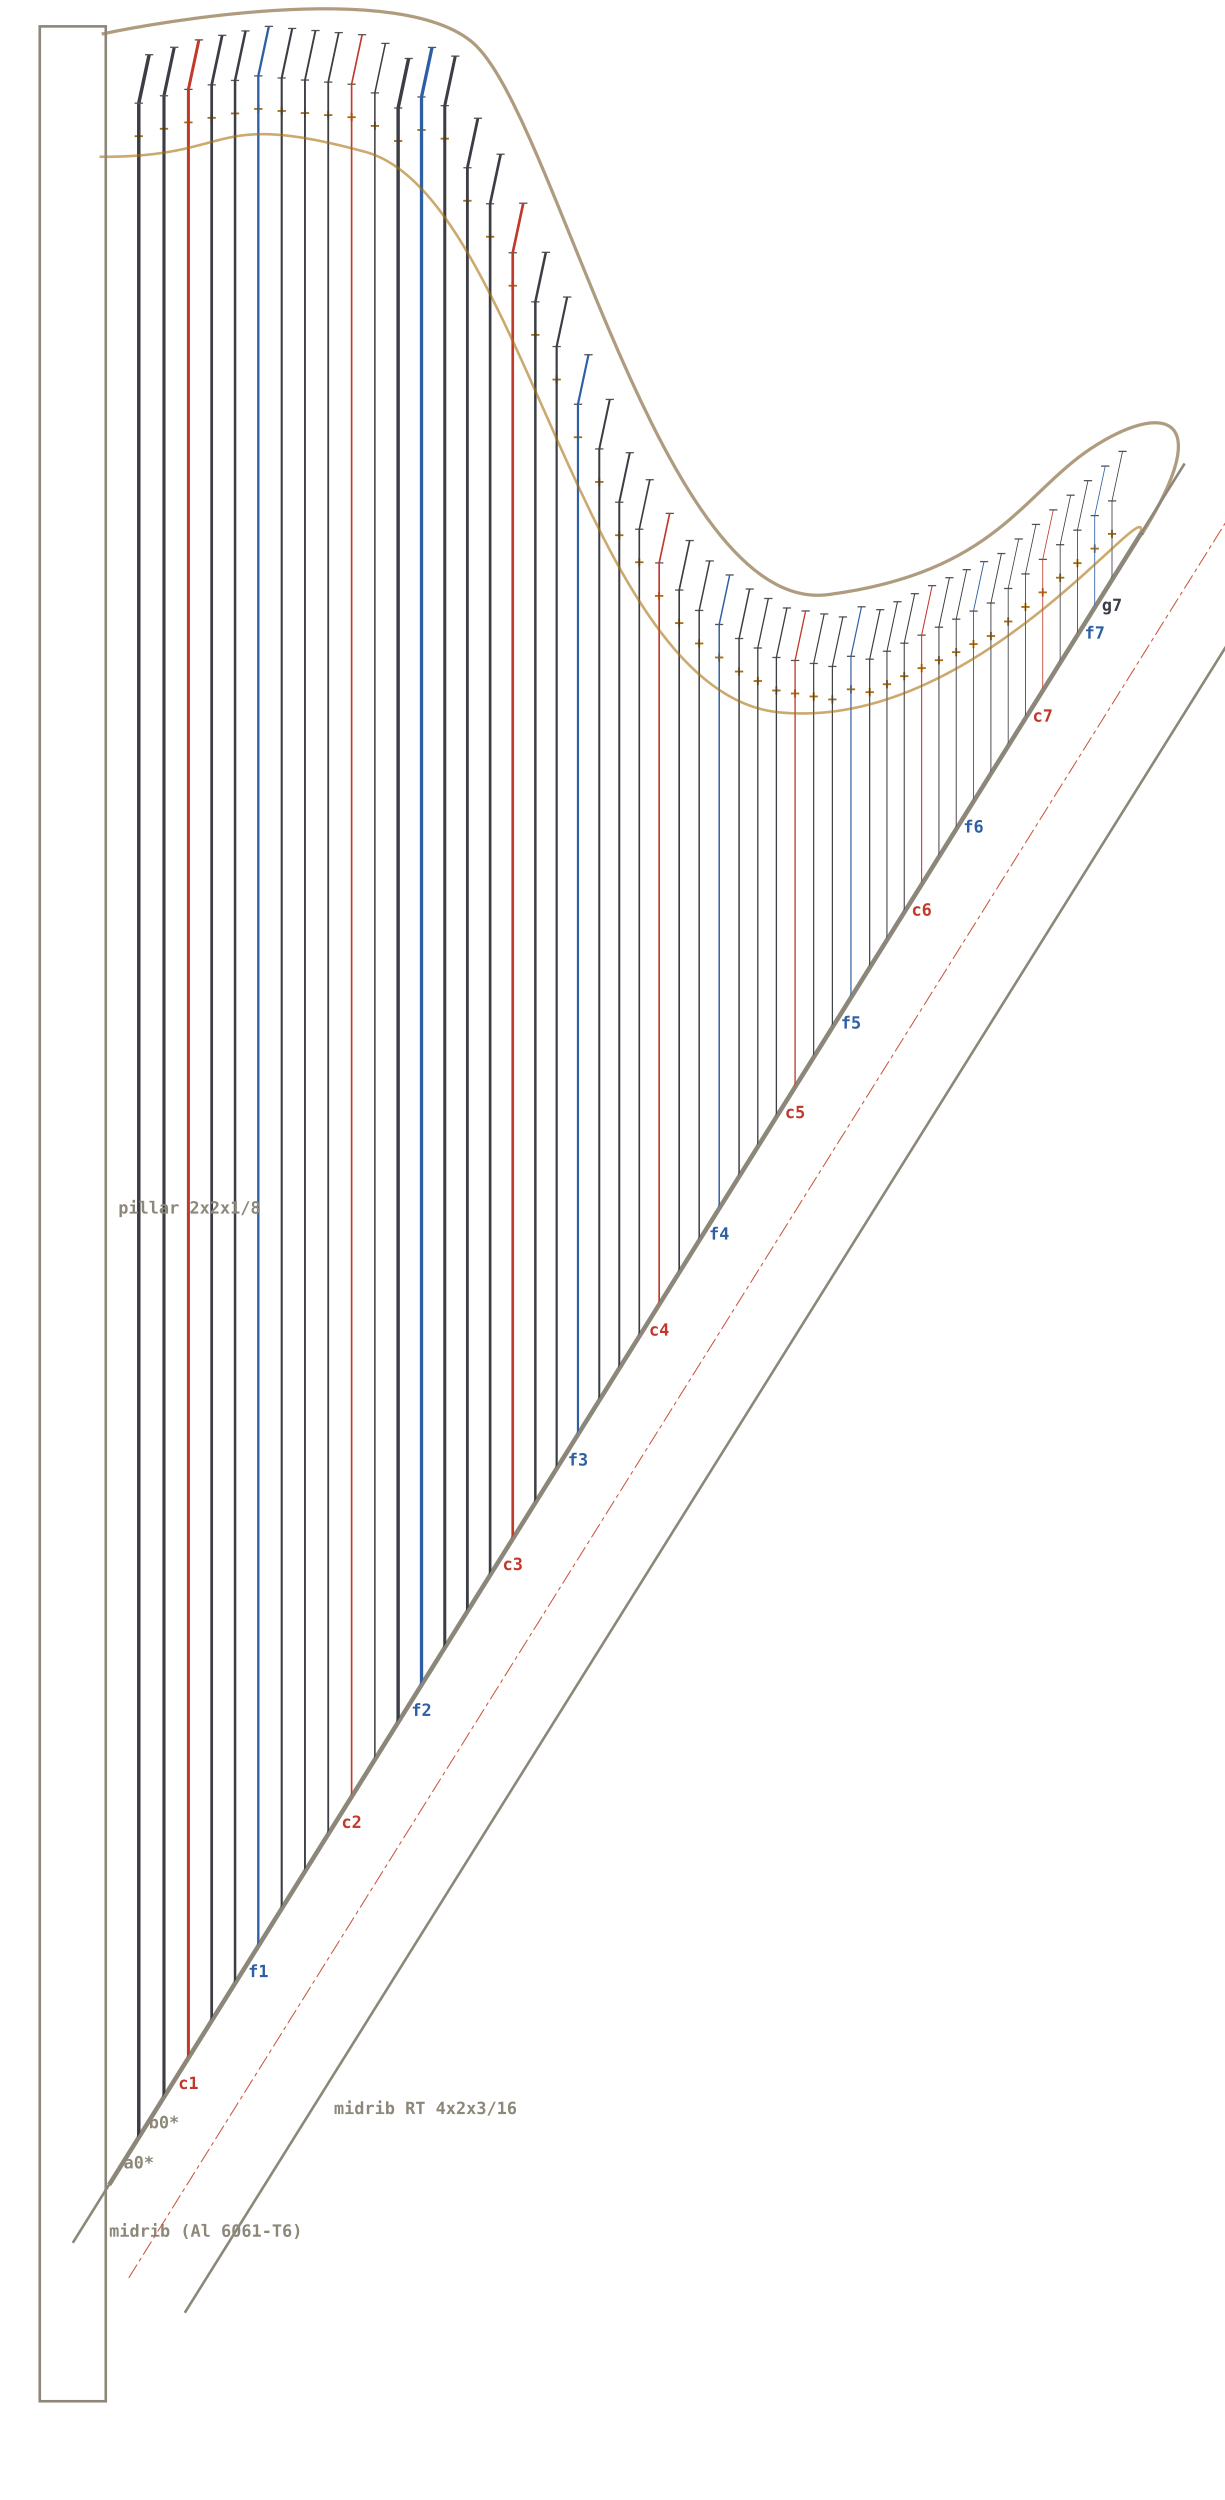
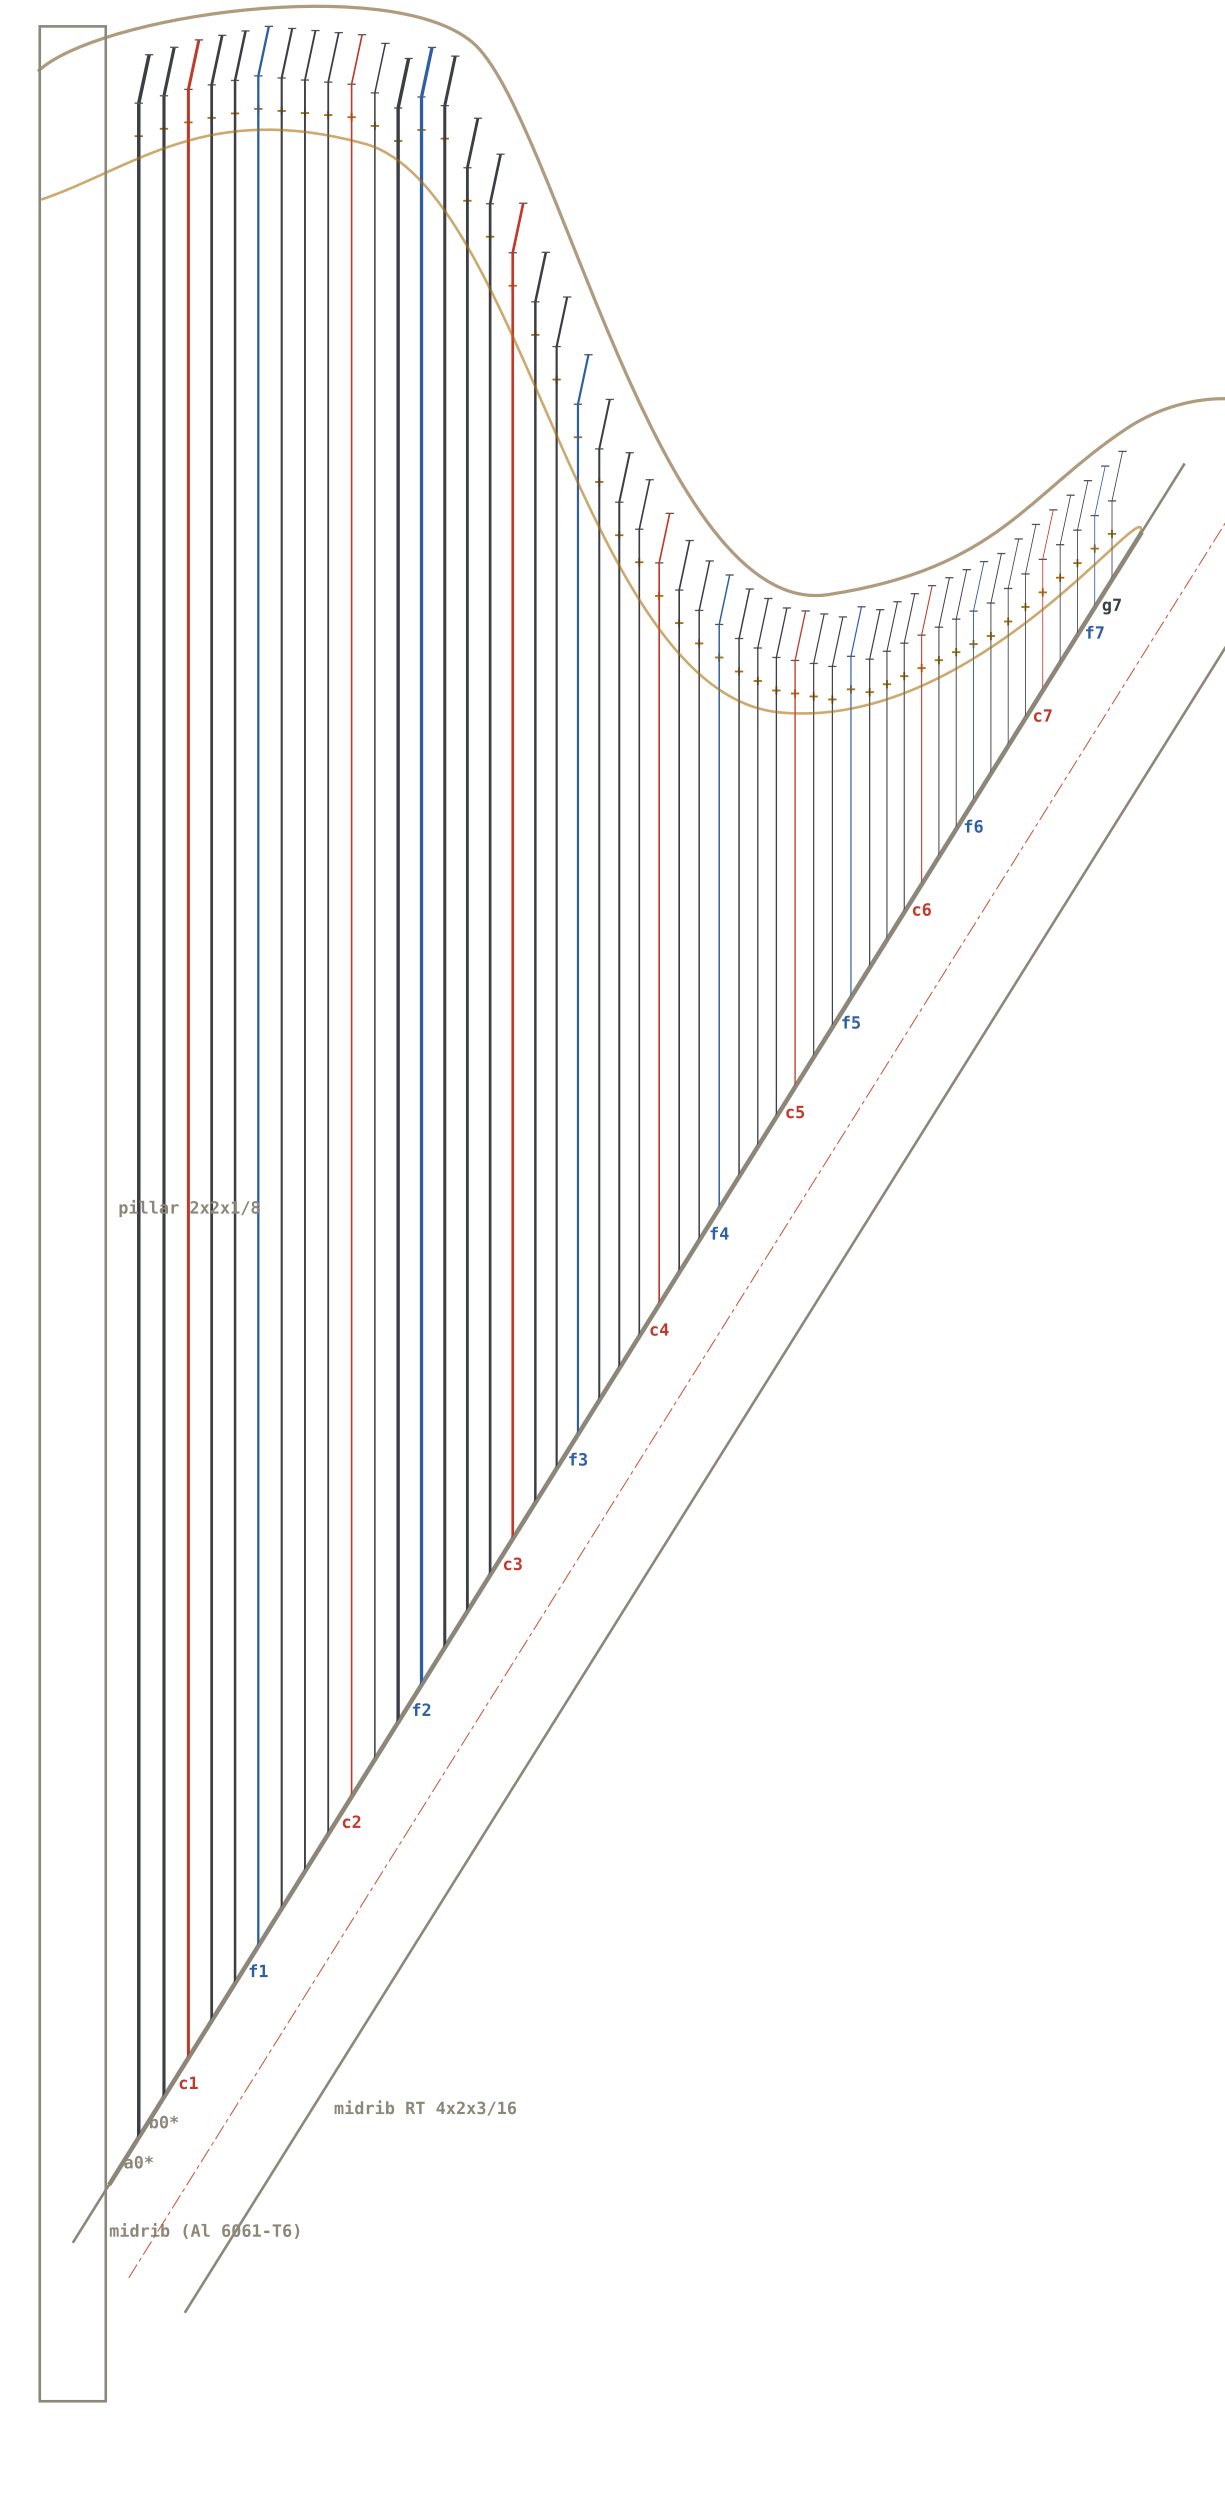
<svg xmlns="http://www.w3.org/2000/svg" width="942mm" height="1924mm" viewBox="109 0 942 1924" version="1.1" id="svg296">
  <defs id="defs296" />
  <style id="style1">.nl{font-size:13px;font-weight:700;font-family:ui-monospace,Menlo,Consolas,monospace}</style>
  <line x1="193.0" y1="1681.4" x2="987.7" y2="409.6" stroke="#8d877a" stroke-width="3.5" id="line1">
    </line>
  <text x="193.0" y="1721.4" class="nl" fill="#8d877a" id="text1">midrib (Al 6061-T6)</text>
  <g stroke="#555" stroke-width="1.0" fill="none" id="g95">
    <line x1="250.8" y1="68.8" x2="257.2" y2="68.8" id="line2" />
    <line x1="258.9" y1="30.7" x2="265.3" y2="30.7" id="line3" />
    <line x1="268.8" y1="65.3" x2="275.1" y2="65.3" id="line4" />
    <line x1="276.9" y1="27.2" x2="283.2" y2="27.2" id="line5" />
    <line x1="286.7" y1="61.9" x2="293.0" y2="61.9" id="line6" />
    <line x1="294.8" y1="23.8" x2="301.1" y2="23.8" id="line7" />
    <line x1="304.6" y1="58.4" x2="311.0" y2="58.4" id="line8" />
    <line x1="312.7" y1="20.3" x2="319.1" y2="20.3" id="line9" />
    <line x1="322.6" y1="60.0" x2="328.9" y2="60.0" id="line10" />
    <line x1="330.7" y1="21.9" x2="337.0" y2="21.9" id="line11" />
    <line x1="340.5" y1="61.6" x2="346.9" y2="61.6" id="line12" />
    <line x1="348.6" y1="23.5" x2="355.0" y2="23.5" id="line13" />
    <line x1="358.4" y1="63.2" x2="364.8" y2="63.2" id="line14" />
    <line x1="366.5" y1="25.1" x2="372.9" y2="25.1" id="line15" />
    <line x1="376.4" y1="64.8" x2="382.7" y2="64.8" id="line16" />
    <line x1="384.5" y1="26.7" x2="390.8" y2="26.7" id="line17" />
    <line x1="394.3" y1="71.5" x2="400.7" y2="71.5" id="line18" />
    <line x1="402.4" y1="33.4" x2="408.8" y2="33.4" id="line19" />
    <line x1="412.3" y1="83.1" x2="418.6" y2="83.1" id="line20" />
    <line x1="420.4" y1="45.0" x2="426.7" y2="45.0" id="line21" />
    <line x1="430.2" y1="74.6" x2="436.5" y2="74.6" id="line22" />
    <line x1="438.3" y1="36.5" x2="444.7" y2="36.5" id="line23" />
    <line x1="448.1" y1="81.3" x2="454.5" y2="81.3" id="line24" />
    <line x1="456.2" y1="43.2" x2="462.6" y2="43.2" id="line25" />
    <line x1="465.6" y1="129.1" x2="471.9" y2="129.1" id="line26" />
    <line x1="473.7" y1="91.0" x2="480.0" y2="91.0" id="line27" />
    <line x1="483.0" y1="156.8" x2="489.3" y2="156.8" id="line28" />
    <line x1="491.1" y1="118.7" x2="497.4" y2="118.7" id="line29" />
    <line x1="500.4" y1="194.5" x2="506.8" y2="194.5" id="line30" />
    <line x1="508.5" y1="156.4" x2="514.9" y2="156.4" id="line31" />
    <line x1="517.8" y1="232.3" x2="524.2" y2="232.3" id="line32" />
    <line x1="525.9" y1="194.2" x2="532.3" y2="194.2" id="line33" />
    <line x1="534.2" y1="266.7" x2="540.6" y2="266.7" id="line34" />
    <line x1="542.3" y1="228.6" x2="548.7" y2="228.6" id="line35" />
    <line x1="550.6" y1="311.1" x2="557.0" y2="311.1" id="line36" />
    <line x1="558.7" y1="273.0" x2="565.1" y2="273.0" id="line37" />
    <line x1="567.0" y1="345.5" x2="573.4" y2="345.5" id="line38" />
    <line x1="575.1" y1="307.4" x2="581.5" y2="307.4" id="line39" />
    <line x1="582.4" y1="386.5" x2="588.8" y2="386.5" id="line40" />
    <line x1="590.5" y1="348.4" x2="596.8" y2="348.4" id="line41" />
    <line x1="597.8" y1="407.3" x2="604.1" y2="407.3" id="line42" />
    <line x1="605.9" y1="369.2" x2="612.2" y2="369.2" id="line43" />
    <line x1="613.2" y1="433.2" x2="619.5" y2="433.2" id="line44" />
    <line x1="621.3" y1="395.1" x2="627.6" y2="395.1" id="line45" />
    <line x1="628.5" y1="454.1" x2="634.9" y2="454.1" id="line46" />
    <line x1="636.6" y1="416.0" x2="643.0" y2="416.0" id="line47" />
    <line x1="643.9" y1="469.8" x2="650.3" y2="469.8" id="line48" />
    <line x1="652.0" y1="431.7" x2="658.4" y2="431.7" id="line49" />
    <line x1="659.3" y1="480.6" x2="665.6" y2="480.6" id="line50" />
    <line x1="667.4" y1="442.5" x2="673.7" y2="442.5" id="line51" />
    <line x1="674.6" y1="491.4" x2="681.0" y2="491.4" id="line52" />
    <line x1="682.8" y1="453.3" x2="689.1" y2="453.3" id="line53" />
    <line x1="689.0" y1="498.7" x2="695.4" y2="498.7" id="line54" />
    <line x1="697.1" y1="460.6" x2="703.5" y2="460.6" id="line55" />
    <line x1="703.4" y1="506.0" x2="709.7" y2="506.0" id="line56" />
    <line x1="711.5" y1="467.9" x2="717.8" y2="467.9" id="line57" />
    <line x1="717.7" y1="508.3" x2="724.1" y2="508.3" id="line58" />
    <line x1="725.8" y1="470.2" x2="732.2" y2="470.2" id="line59" />
    <line x1="732.1" y1="510.6" x2="738.4" y2="510.6" id="line60" />
    <line x1="740.2" y1="472.5" x2="746.5" y2="472.5" id="line61" />
    <line x1="746.4" y1="512.9" x2="752.8" y2="512.9" id="line62" />
    <line x1="754.5" y1="474.8" x2="760.9" y2="474.8" id="line63" />
    <line x1="760.8" y1="505.1" x2="767.1" y2="505.1" id="line64" />
    <line x1="768.9" y1="467.0" x2="775.2" y2="467.0" id="line65" />
    <line x1="775.1" y1="507.3" x2="781.5" y2="507.3" id="line66" />
    <line x1="783.2" y1="469.2" x2="789.6" y2="469.2" id="line67" />
    <line x1="788.4" y1="501.2" x2="794.8" y2="501.2" id="line68" />
    <line x1="796.5" y1="463.1" x2="802.9" y2="463.1" id="line69" />
    <line x1="801.8" y1="495.0" x2="808.1" y2="495.0" id="line70" />
    <line x1="809.9" y1="456.9" x2="816.2" y2="456.9" id="line71" />
    <line x1="815.1" y1="488.8" x2="821.4" y2="488.8" id="line72" />
    <line x1="823.2" y1="450.7" x2="829.5" y2="450.7" id="line73" />
    <line x1="828.4" y1="482.7" x2="834.8" y2="482.7" id="line74" />
    <line x1="836.5" y1="444.6" x2="842.8" y2="444.6" id="line75" />
    <line x1="841.7" y1="476.5" x2="848.1" y2="476.5" id="line76" />
    <line x1="849.8" y1="438.4" x2="856.2" y2="438.4" id="line77" />
    <line x1="855.1" y1="470.3" x2="861.4" y2="470.3" id="line78" />
    <line x1="863.2" y1="432.2" x2="869.5" y2="432.2" id="line79" />
    <line x1="868.4" y1="464.1" x2="874.7" y2="464.1" id="line80" />
    <line x1="876.5" y1="426.0" x2="882.8" y2="426.0" id="line81" />
    <line x1="881.7" y1="452.9" x2="888.1" y2="452.9" id="line82" />
    <line x1="889.8" y1="414.8" x2="896.2" y2="414.8" id="line83" />
    <line x1="895.0" y1="441.7" x2="901.4" y2="441.7" id="line84" />
    <line x1="903.1" y1="403.6" x2="909.5" y2="403.6" id="line85" />
    <line x1="908.4" y1="430.5" x2="914.7" y2="430.5" id="line86" />
    <line x1="916.5" y1="392.4" x2="922.8" y2="392.4" id="line87" />
    <line x1="921.7" y1="419.2" x2="928.0" y2="419.2" id="line88" />
    <line x1="929.8" y1="381.1" x2="936.1" y2="381.1" id="line89" />
    <line x1="935.0" y1="408.0" x2="941.3" y2="408.0" id="line90" />
    <line x1="943.1" y1="369.9" x2="949.5" y2="369.9" id="line91" />
    <line x1="948.3" y1="396.8" x2="954.7" y2="396.8" id="line92" />
    <line x1="956.4" y1="358.7" x2="962.8" y2="358.7" id="line93" />
    <line x1="961.7" y1="385.5" x2="968.0" y2="385.5" id="line94" />
    <line x1="969.7" y1="347.4" x2="976.1" y2="347.4" id="line95" />
  </g>
  <line x1="254.0" y1="68.8" x2="262.1" y2="30.7" stroke="#c0392b" stroke-width="2.311" id="line96" />
  <line x1="271.9" y1="65.3" x2="280.0" y2="27.2" stroke="#3b3e44" stroke-width="2.108" id="line97" />
  <line x1="289.9" y1="61.9" x2="298.0" y2="23.8" stroke="#3b3e44" stroke-width="1.930" id="line98" />
  <line x1="307.8" y1="58.4" x2="315.9" y2="20.3" stroke="#2e5fa3" stroke-width="1.803" id="line99" />
  <line x1="325.8" y1="60.0" x2="333.9" y2="21.9" stroke="#3b3e44" stroke-width="1.626" id="line100" />
  <line x1="343.7" y1="61.6" x2="351.8" y2="23.5" stroke="#3b3e44" stroke-width="1.448" id="line101" />
  <line x1="361.6" y1="63.2" x2="369.7" y2="25.1" stroke="#3b3e44" stroke-width="1.372" id="line102" />
  <line x1="379.6" y1="64.8" x2="387.7" y2="26.7" stroke="#c0392b" stroke-width="1.270" id="line103" />
  <line x1="397.5" y1="71.5" x2="405.6" y2="33.4" stroke="#3b3e44" stroke-width="1.168" id="line104" />
  <line x1="415.4" y1="83.1" x2="423.5" y2="45.0" stroke="#3b3e44" stroke-width="2.642" id="line105" />
  <line x1="433.4" y1="74.6" x2="441.5" y2="36.5" stroke="#2e5fa3" stroke-width="2.540" id="line106" />
  <line x1="451.3" y1="81.3" x2="459.4" y2="43.2" stroke="#3b3e44" stroke-width="2.337" id="line107" />
  <line x1="468.7" y1="129.1" x2="476.8" y2="91.0" stroke="#3b3e44" stroke-width="2.184" id="line108" />
  <line x1="486.2" y1="156.8" x2="494.3" y2="118.7" stroke="#3b3e44" stroke-width="2.057" id="line109" />
  <line x1="503.6" y1="194.5" x2="511.7" y2="156.4" stroke="#c0392b" stroke-width="2.057" id="line110" />
  <line x1="521.0" y1="232.3" x2="529.1" y2="194.2" stroke="#3b3e44" stroke-width="1.930" id="line111" />
  <line x1="537.4" y1="266.7" x2="545.5" y2="228.6" stroke="#3b3e44" stroke-width="1.676" id="line112" />
  <line x1="553.8" y1="311.1" x2="561.9" y2="273.0" stroke="#2e5fa3" stroke-width="1.676" id="line113" />
  <line x1="570.2" y1="345.5" x2="578.3" y2="307.4" stroke="#3b3e44" stroke-width="1.549" id="line114" />
  <line x1="585.6" y1="386.5" x2="593.7" y2="348.4" stroke="#3b3e44" stroke-width="1.549" id="line115" />
  <line x1="601.0" y1="407.3" x2="609.1" y2="369.2" stroke="#3b3e44" stroke-width="1.270" id="line116" />
  <line x1="616.3" y1="433.2" x2="624.4" y2="395.1" stroke="#c0392b" stroke-width="1.270" id="line117" />
  <line x1="631.7" y1="454.1" x2="639.8" y2="416.0" stroke="#3b3e44" stroke-width="1.270" id="line118" />
  <line x1="647.1" y1="469.8" x2="655.2" y2="431.7" stroke="#3b3e44" stroke-width="1.143" id="line119" />
  <line x1="662.5" y1="480.6" x2="670.6" y2="442.5" stroke="#2e5fa3" stroke-width="1.143" id="line120" />
  <line x1="677.8" y1="491.4" x2="685.9" y2="453.3" stroke="#3b3e44" stroke-width="1.143" id="line121" />
  <line x1="692.2" y1="498.7" x2="700.3" y2="460.6" stroke="#3b3e44" stroke-width="1.016" id="line122" />
  <line x1="706.5" y1="506.0" x2="714.6" y2="467.9" stroke="#3b3e44" stroke-width="1.016" id="line123" />
  <line x1="720.9" y1="508.3" x2="729.0" y2="470.2" stroke="#c0392b" stroke-width="1.016" id="line124" />
  <line x1="735.2" y1="510.6" x2="743.3" y2="472.5" stroke="#3b3e44" stroke-width="0.914" id="line125" />
  <line x1="749.6" y1="512.9" x2="757.7" y2="474.8" stroke="#3b3e44" stroke-width="0.914" id="line126" />
  <line x1="763.9" y1="505.1" x2="772.0" y2="467.0" stroke="#2e5fa3" stroke-width="0.914" id="line127" />
  <line x1="778.3" y1="507.3" x2="786.4" y2="469.2" stroke="#3b3e44" stroke-width="0.914" id="line128" />
  <line x1="791.6" y1="501.2" x2="799.7" y2="463.1" stroke="#3b3e44" stroke-width="0.813" id="line129" />
  <line x1="804.9" y1="495.0" x2="813.0" y2="456.9" stroke="#3b3e44" stroke-width="0.813" id="line130" />
  <line x1="818.3" y1="488.8" x2="826.4" y2="450.7" stroke="#c0392b" stroke-width="0.813" id="line131" />
  <line x1="831.6" y1="482.7" x2="839.7" y2="444.6" stroke="#3b3e44" stroke-width="0.762" id="line132" />
  <line x1="844.9" y1="476.5" x2="853.0" y2="438.4" stroke="#3b3e44" stroke-width="0.711" id="line133" />
  <line x1="858.2" y1="470.3" x2="866.3" y2="432.2" stroke="#2e5fa3" stroke-width="0.711" id="line134" />
  <line x1="871.6" y1="464.1" x2="879.7" y2="426.0" stroke="#3b3e44" stroke-width="0.711" id="line135" />
  <line x1="884.9" y1="452.9" x2="893.0" y2="414.8" stroke="#3b3e44" stroke-width="0.635" id="line136" />
  <line x1="898.2" y1="441.7" x2="906.3" y2="403.6" stroke="#3b3e44" stroke-width="0.635" id="line137" />
  <line x1="911.5" y1="430.5" x2="919.6" y2="392.4" stroke="#c0392b" stroke-width="0.635" id="line138" />
  <line x1="924.9" y1="419.2" x2="933.0" y2="381.1" stroke="#3b3e44" stroke-width="0.635" id="line139" />
  <line x1="938.2" y1="408.0" x2="946.3" y2="369.9" stroke="#3b3e44" stroke-width="0.635" id="line140" />
  <line x1="951.5" y1="396.8" x2="959.6" y2="358.7" stroke="#2e5fa3" stroke-width="0.635" id="line141" />
  <line x1="964.8" y1="385.5" x2="972.9" y2="347.4" stroke="#3b3e44" stroke-width="0.635" id="line142" />
  <g stroke="#a8700f" stroke-width="1.4" id="g144">
    <line x1="250.8" y1="94.2" x2="257.2" y2="94.2" id="line143" />
    <line x1="254.0" y1="91.0" x2="254.0" y2="97.4" id="line144" />
  </g>
  <g stroke="#a8700f" stroke-width="1.4" id="g146">
    <line x1="268.7" y1="90.7" x2="275.1" y2="90.7" id="line145" />
    <line x1="271.9" y1="87.5" x2="271.9" y2="93.9" id="line146" />
  </g>
  <g stroke="#a8700f" stroke-width="1.4" id="g148">
    <line x1="286.7" y1="87.3" x2="293.1" y2="87.3" id="line147" />
    <line x1="289.9" y1="84.1" x2="289.9" y2="90.5" id="line148" />
  </g>
  <g stroke="#a8700f" stroke-width="1.4" id="g150">
    <line x1="304.6" y1="83.8" x2="311.0" y2="83.8" id="line149" />
    <line x1="307.8" y1="80.6" x2="307.8" y2="87.0" id="line150" />
  </g>
  <g stroke="#a8700f" stroke-width="1.4" id="g152">
    <line x1="322.6" y1="85.4" x2="329.0" y2="85.4" id="line151" />
    <line x1="325.8" y1="82.2" x2="325.8" y2="88.6" id="line152" />
  </g>
  <g stroke="#a8700f" stroke-width="1.4" id="g154">
    <line x1="340.5" y1="87.0" x2="346.9" y2="87.0" id="line153" />
    <line x1="343.7" y1="83.8" x2="343.7" y2="90.2" id="line154" />
  </g>
  <g stroke="#a8700f" stroke-width="1.4" id="g156">
    <line x1="358.4" y1="88.6" x2="364.8" y2="88.6" id="line155" />
    <line x1="361.6" y1="85.4" x2="361.6" y2="91.8" id="line156" />
  </g>
  <g stroke="#a8700f" stroke-width="1.4" id="g158">
    <line x1="376.4" y1="90.2" x2="382.8" y2="90.2" id="line157" />
    <line x1="379.6" y1="87.0" x2="379.6" y2="93.4" id="line158" />
  </g>
  <g stroke="#a8700f" stroke-width="1.4" id="g160">
    <line x1="394.3" y1="96.9" x2="400.7" y2="96.9" id="line159" />
    <line x1="397.5" y1="93.7" x2="397.5" y2="100.1" id="line160" />
  </g>
  <g stroke="#a8700f" stroke-width="1.4" id="g162">
    <line x1="412.2" y1="108.5" x2="418.6" y2="108.5" id="line161" />
    <line x1="415.4" y1="105.3" x2="415.4" y2="111.7" id="line162" />
  </g>
  <g stroke="#a8700f" stroke-width="1.4" id="g164">
    <line x1="430.2" y1="100.0" x2="436.6" y2="100.0" id="line163" />
    <line x1="433.4" y1="96.8" x2="433.4" y2="103.2" id="line164" />
  </g>
  <g stroke="#a8700f" stroke-width="1.4" id="g166">
    <line x1="448.1" y1="106.7" x2="454.5" y2="106.7" id="line165" />
    <line x1="451.3" y1="103.5" x2="451.3" y2="109.9" id="line166" />
  </g>
  <g stroke="#a8700f" stroke-width="1.4" id="g168">
    <line x1="465.5" y1="154.5" x2="471.9" y2="154.5" id="line167" />
    <line x1="468.7" y1="151.3" x2="468.7" y2="157.7" id="line168" />
  </g>
  <g stroke="#a8700f" stroke-width="1.4" id="g170">
    <line x1="483.0" y1="182.2" x2="489.4" y2="182.2" id="line169" />
    <line x1="486.2" y1="179.0" x2="486.2" y2="185.4" id="line170" />
  </g>
  <g stroke="#a8700f" stroke-width="1.4" id="g172">
    <line x1="500.4" y1="219.9" x2="506.8" y2="219.9" id="line171" />
    <line x1="503.6" y1="216.7" x2="503.6" y2="223.1" id="line172" />
  </g>
  <g stroke="#a8700f" stroke-width="1.4" id="g174">
    <line x1="517.8" y1="257.7" x2="524.2" y2="257.7" id="line173" />
    <line x1="521.0" y1="254.5" x2="521.0" y2="260.9" id="line174" />
  </g>
  <g stroke="#a8700f" stroke-width="1.4" id="g176">
    <line x1="534.2" y1="292.1" x2="540.6" y2="292.1" id="line175" />
    <line x1="537.4" y1="288.9" x2="537.4" y2="295.3" id="line176" />
  </g>
  <g stroke="#a8700f" stroke-width="1.4" id="g178">
    <line x1="550.6" y1="336.5" x2="557.0" y2="336.5" id="line177" />
    <line x1="553.8" y1="333.3" x2="553.8" y2="339.7" id="line178" />
  </g>
  <g stroke="#a8700f" stroke-width="1.4" id="g180">
    <line x1="567.0" y1="370.9" x2="573.4" y2="370.9" id="line179" />
    <line x1="570.2" y1="367.7" x2="570.2" y2="374.1" id="line180" />
  </g>
  <g stroke="#a8700f" stroke-width="1.4" id="g182">
    <line x1="582.4" y1="411.9" x2="588.8" y2="411.9" id="line181" />
    <line x1="585.6" y1="408.7" x2="585.6" y2="415.1" id="line182" />
  </g>
  <g stroke="#a8700f" stroke-width="1.4" id="g184">
    <line x1="597.8" y1="432.7" x2="604.2" y2="432.7" id="line183" />
    <line x1="601.0" y1="429.5" x2="601.0" y2="435.9" id="line184" />
  </g>
  <g stroke="#a8700f" stroke-width="1.4" id="g186">
    <line x1="613.1" y1="458.6" x2="619.5" y2="458.6" id="line185" />
    <line x1="616.3" y1="455.4" x2="616.3" y2="461.8" id="line186" />
  </g>
  <g stroke="#a8700f" stroke-width="1.4" id="g188">
    <line x1="628.5" y1="479.5" x2="634.9" y2="479.5" id="line187" />
    <line x1="631.7" y1="476.3" x2="631.7" y2="482.7" id="line188" />
  </g>
  <g stroke="#a8700f" stroke-width="1.4" id="g190">
    <line x1="643.9" y1="495.2" x2="650.3" y2="495.2" id="line189" />
    <line x1="647.1" y1="492.0" x2="647.1" y2="498.4" id="line190" />
  </g>
  <g stroke="#a8700f" stroke-width="1.4" id="g192">
    <line x1="659.3" y1="506.0" x2="665.7" y2="506.0" id="line191" />
    <line x1="662.5" y1="502.8" x2="662.5" y2="509.2" id="line192" />
  </g>
  <g stroke="#a8700f" stroke-width="1.4" id="g194">
    <line x1="674.6" y1="516.8" x2="681.0" y2="516.8" id="line193" />
    <line x1="677.8" y1="513.6" x2="677.8" y2="520.0" id="line194" />
  </g>
  <g stroke="#a8700f" stroke-width="1.4" id="g196">
    <line x1="689.0" y1="524.1" x2="695.4" y2="524.1" id="line195" />
    <line x1="692.2" y1="520.9" x2="692.2" y2="527.3" id="line196" />
  </g>
  <g stroke="#a8700f" stroke-width="1.4" id="g198">
    <line x1="703.3" y1="531.4" x2="709.7" y2="531.4" id="line197" />
    <line x1="706.5" y1="528.2" x2="706.5" y2="534.6" id="line198" />
  </g>
  <g stroke="#a8700f" stroke-width="1.4" id="g200">
    <line x1="717.7" y1="533.7" x2="724.1" y2="533.7" id="line199" />
    <line x1="720.9" y1="530.5" x2="720.9" y2="536.9" id="line200" />
  </g>
  <g stroke="#a8700f" stroke-width="1.4" id="g202">
    <line x1="732.0" y1="536.0" x2="738.4" y2="536.0" id="line201" />
    <line x1="735.2" y1="532.8" x2="735.2" y2="539.2" id="line202" />
  </g>
  <g stroke="#a8700f" stroke-width="1.4" id="g204">
    <line x1="746.4" y1="538.3" x2="752.8" y2="538.3" id="line203" />
    <line x1="749.6" y1="535.1" x2="749.6" y2="541.5" id="line204" />
  </g>
  <g stroke="#a8700f" stroke-width="1.4" id="g206">
    <line x1="760.7" y1="530.5" x2="767.1" y2="530.5" id="line205" />
    <line x1="763.9" y1="527.3" x2="763.9" y2="533.7" id="line206" />
  </g>
  <g stroke="#a8700f" stroke-width="1.4" id="g208">
    <line x1="775.1" y1="532.7" x2="781.5" y2="532.7" id="line207" />
    <line x1="778.3" y1="529.5" x2="778.3" y2="535.9" id="line208" />
  </g>
  <g stroke="#a8700f" stroke-width="1.4" id="g210">
    <line x1="788.4" y1="526.6" x2="794.8" y2="526.6" id="line209" />
    <line x1="791.6" y1="523.4" x2="791.6" y2="529.8" id="line210" />
  </g>
  <g stroke="#a8700f" stroke-width="1.4" id="g212">
    <line x1="801.7" y1="520.4" x2="808.1" y2="520.4" id="line211" />
    <line x1="804.9" y1="517.2" x2="804.9" y2="523.6" id="line212" />
  </g>
  <g stroke="#a8700f" stroke-width="1.4" id="g214">
    <line x1="815.1" y1="514.2" x2="821.5" y2="514.2" id="line213" />
    <line x1="818.3" y1="511.0" x2="818.3" y2="517.4" id="line214" />
  </g>
  <g stroke="#a8700f" stroke-width="1.4" id="g216">
    <line x1="828.4" y1="508.1" x2="834.8" y2="508.1" id="line215" />
    <line x1="831.6" y1="504.9" x2="831.6" y2="511.3" id="line216" />
  </g>
  <g stroke="#a8700f" stroke-width="1.4" id="g218">
    <line x1="841.7" y1="501.9" x2="848.1" y2="501.9" id="line217" />
    <line x1="844.9" y1="498.7" x2="844.9" y2="505.1" id="line218" />
  </g>
  <g stroke="#a8700f" stroke-width="1.4" id="g220">
    <line x1="855.0" y1="495.7" x2="861.4" y2="495.7" id="line219" />
    <line x1="858.2" y1="492.5" x2="858.2" y2="498.9" id="line220" />
  </g>
  <g stroke="#a8700f" stroke-width="1.4" id="g222">
    <line x1="868.4" y1="489.5" x2="874.8" y2="489.5" id="line221" />
    <line x1="871.6" y1="486.3" x2="871.6" y2="492.7" id="line222" />
  </g>
  <g stroke="#a8700f" stroke-width="1.4" id="g224">
    <line x1="881.7" y1="478.3" x2="888.1" y2="478.3" id="line223" />
    <line x1="884.9" y1="475.1" x2="884.9" y2="481.5" id="line224" />
  </g>
  <g stroke="#a8700f" stroke-width="1.4" id="g226">
    <line x1="895.0" y1="467.1" x2="901.4" y2="467.1" id="line225" />
    <line x1="898.2" y1="463.9" x2="898.2" y2="470.3" id="line226" />
  </g>
  <g stroke="#a8700f" stroke-width="1.4" id="g228">
    <line x1="908.3" y1="455.9" x2="914.7" y2="455.9" id="line227" />
    <line x1="911.5" y1="452.7" x2="911.5" y2="459.1" id="line228" />
  </g>
  <g stroke="#a8700f" stroke-width="1.4" id="g230">
    <line x1="921.7" y1="444.6" x2="928.1" y2="444.6" id="line229" />
    <line x1="924.9" y1="441.4" x2="924.9" y2="447.8" id="line230" />
  </g>
  <g stroke="#a8700f" stroke-width="1.4" id="g232">
    <line x1="935.0" y1="433.4" x2="941.4" y2="433.4" id="line231" />
    <line x1="938.2" y1="430.2" x2="938.2" y2="436.6" id="line232" />
  </g>
  <g stroke="#a8700f" stroke-width="1.4" id="g234">
    <line x1="948.3" y1="422.2" x2="954.7" y2="422.2" id="line233" />
    <line x1="951.5" y1="419.0" x2="951.5" y2="425.4" id="line234" />
  </g>
  <g stroke="#a8700f" stroke-width="1.4" id="g236">
    <line x1="961.6" y1="410.9" x2="968.0" y2="410.9" id="line235" />
    <line x1="964.8" y1="407.7" x2="964.8" y2="414.1" id="line236" />
  </g>
  <g stroke="#a8700f" stroke-width="1.4" id="g238">
    <line x1="232.0" y1="99.1" x2="238.4" y2="99.1" id="line237" />
    <line x1="235.2" y1="95.9" x2="235.2" y2="102.3" id="line238" />
  </g>
  <g stroke="#a8700f" stroke-width="1.4" id="g240">
    <line x1="212.6" y1="104.8" x2="219.0" y2="104.8" id="line239" />
    <line x1="215.8" y1="101.6" x2="215.8" y2="108.0" id="line240" />
  </g>
  <line x1="964.8" y1="446.2" x2="964.8" y2="385.5" stroke="#3b3e44" stroke-width="0.635" id="line241">
    </line>
  <text x="964.8" y="470.2" class="nl" fill="#3b3e44" text-anchor="middle" id="text241">g7</text>
  <line x1="951.5" y1="467.5" x2="951.5" y2="396.8" stroke="#2e5fa3" stroke-width="0.635" id="line242">
    </line>
  <text x="951.5" y="491.5" class="nl" fill="#2e5fa3" text-anchor="middle" id="text242">f7</text>
  <line x1="938.2" y1="488.8" x2="938.2" y2="408.0" stroke="#3b3e44" stroke-width="0.635" id="line243">
    </line>
  <line x1="924.9" y1="510.1" x2="924.9" y2="419.2" stroke="#3b3e44" stroke-width="0.635" id="line244">
    </line>
  <line x1="911.5" y1="531.4" x2="911.5" y2="430.5" stroke="#c0392b" stroke-width="0.635" id="line245">
    </line>
  <text x="911.5" y="555.4" class="nl" fill="#c0392b" text-anchor="middle" id="text245">c7</text>
  <line x1="898.2" y1="552.8" x2="898.2" y2="441.7" stroke="#3b3e44" stroke-width="0.635" id="line246">
    </line>
  <line x1="884.9" y1="574.1" x2="884.9" y2="452.9" stroke="#3b3e44" stroke-width="0.635" id="line247">
    </line>
  <line x1="871.6" y1="595.4" x2="871.6" y2="464.1" stroke="#3b3e44" stroke-width="0.711" id="line248">
    </line>
  <line x1="858.2" y1="616.7" x2="858.2" y2="470.3" stroke="#2e5fa3" stroke-width="0.711" id="line249">
    </line>
  <text x="858.2" y="640.7" class="nl" fill="#2e5fa3" text-anchor="middle" id="text249">f6</text>
  <line x1="844.9" y1="638.1" x2="844.9" y2="476.5" stroke="#3b3e44" stroke-width="0.711" id="line250">
    </line>
  <line x1="831.6" y1="659.4" x2="831.6" y2="482.7" stroke="#3b3e44" stroke-width="0.762" id="line251">
    </line>
  <line x1="818.3" y1="680.7" x2="818.3" y2="488.8" stroke="#c0392b" stroke-width="0.813" id="line252">
    </line>
  <text x="818.3" y="704.7" class="nl" fill="#c0392b" text-anchor="middle" id="text252">c6</text>
  <line x1="804.9" y1="702.0" x2="804.9" y2="495.0" stroke="#3b3e44" stroke-width="0.813" id="line253">
    </line>
  <line x1="791.6" y1="723.4" x2="791.6" y2="501.2" stroke="#3b3e44" stroke-width="0.813" id="line254">
    </line>
  <line x1="778.3" y1="744.7" x2="778.3" y2="507.3" stroke="#3b3e44" stroke-width="0.914" id="line255">
    </line>
  <line x1="763.9" y1="767.6" x2="763.9" y2="505.1" stroke="#2e5fa3" stroke-width="0.914" id="line256">
    </line>
  <text x="763.9" y="791.6" class="nl" fill="#2e5fa3" text-anchor="middle" id="text256">f5</text>
  <line x1="749.6" y1="790.6" x2="749.6" y2="512.9" stroke="#3b3e44" stroke-width="0.914" id="line257">
    </line>
  <line x1="735.2" y1="813.6" x2="735.2" y2="510.6" stroke="#3b3e44" stroke-width="0.914" id="line258">
    </line>
  <line x1="720.9" y1="836.5" x2="720.9" y2="508.3" stroke="#c0392b" stroke-width="1.016" id="line259">
    </line>
  <text x="720.9" y="860.5" class="nl" fill="#c0392b" text-anchor="middle" id="text259">c5</text>
  <line x1="706.5" y1="859.5" x2="706.5" y2="506.0" stroke="#3b3e44" stroke-width="1.016" id="line260">
    </line>
  <line x1="692.2" y1="882.5" x2="692.2" y2="498.7" stroke="#3b3e44" stroke-width="1.016" id="line261">
    </line>
  <line x1="677.8" y1="905.4" x2="677.8" y2="491.4" stroke="#3b3e44" stroke-width="1.143" id="line262">
    </line>
  <line x1="662.5" y1="930.0" x2="662.5" y2="480.6" stroke="#2e5fa3" stroke-width="1.143" id="line263">
    </line>
  <text x="662.5" y="954.0" class="nl" fill="#2e5fa3" text-anchor="middle" id="text263">f4</text>
  <line x1="647.1" y1="954.6" x2="647.1" y2="469.8" stroke="#3b3e44" stroke-width="1.143" id="line264">
    </line>
  <line x1="631.7" y1="979.2" x2="631.7" y2="454.1" stroke="#3b3e44" stroke-width="1.270" id="line265">
    </line>
  <line x1="616.3" y1="1003.9" x2="616.3" y2="433.2" stroke="#c0392b" stroke-width="1.270" id="line266">
    </line>
  <text x="616.3" y="1027.9" class="nl" fill="#c0392b" text-anchor="middle" id="text266">c4</text>
  <line x1="601.0" y1="1028.5" x2="601.0" y2="407.3" stroke="#3b3e44" stroke-width="1.270" id="line267">
    </line>
  <line x1="585.6" y1="1053.1" x2="585.6" y2="386.5" stroke="#3b3e44" stroke-width="1.549" id="line268">
    </line>
  <line x1="570.2" y1="1077.7" x2="570.2" y2="345.5" stroke="#3b3e44" stroke-width="1.549" id="line269">
    </line>
  <line x1="553.8" y1="1103.9" x2="553.8" y2="311.1" stroke="#2e5fa3" stroke-width="1.676" id="line270">
    </line>
  <text x="553.8" y="1127.9" class="nl" fill="#2e5fa3" text-anchor="middle" id="text270">f3</text>
  <line x1="537.4" y1="1130.2" x2="537.4" y2="266.7" stroke="#3b3e44" stroke-width="1.676" id="line271">
    </line>
  <line x1="521.0" y1="1156.4" x2="521.0" y2="232.3" stroke="#3b3e44" stroke-width="1.930" id="line272">
    </line>
  <line x1="503.6" y1="1184.3" x2="503.6" y2="194.5" stroke="#c0392b" stroke-width="2.057" id="line273">
    </line>
  <text x="503.6" y="1208.3" class="nl" fill="#c0392b" text-anchor="middle" id="text273">c3</text>
  <line x1="486.2" y1="1212.2" x2="486.2" y2="156.8" stroke="#3b3e44" stroke-width="2.057" id="line274">
    </line>
  <line x1="468.7" y1="1240.1" x2="468.7" y2="129.1" stroke="#3b3e44" stroke-width="2.184" id="line275">
    </line>
  <line x1="451.3" y1="1267.9" x2="451.3" y2="81.3" stroke="#3b3e44" stroke-width="2.337" id="line276">
    </line>
  <line x1="433.4" y1="1296.6" x2="433.4" y2="74.6" stroke="#2e5fa3" stroke-width="2.540" id="line277">
    </line>
  <text x="433.4" y="1320.6" class="nl" fill="#2e5fa3" text-anchor="middle" id="text277">f2</text>
  <line x1="415.4" y1="1325.4" x2="415.4" y2="83.1" stroke="#3b3e44" stroke-width="2.642" id="line278">
    </line>
  <line x1="397.5" y1="1354.1" x2="397.5" y2="71.5" stroke="#3b3e44" stroke-width="1.168" id="line279">
    </line>
  <line x1="379.6" y1="1382.8" x2="379.6" y2="64.8" stroke="#c0392b" stroke-width="1.270" id="line280">
    </line>
  <text x="379.6" y="1406.8" class="nl" fill="#c0392b" text-anchor="middle" id="text280">c2</text>
  <line x1="361.6" y1="1411.5" x2="361.6" y2="63.2" stroke="#3b3e44" stroke-width="1.372" id="line281">
    </line>
  <line x1="343.7" y1="1440.2" x2="343.7" y2="61.6" stroke="#3b3e44" stroke-width="1.448" id="line282">
    </line>
  <line x1="325.8" y1="1468.9" x2="325.8" y2="60.0" stroke="#3b3e44" stroke-width="1.626" id="line283">
    </line>
  <line x1="307.8" y1="1497.6" x2="307.8" y2="58.4" stroke="#2e5fa3" stroke-width="1.803" id="line284">
    </line>
  <text x="307.8" y="1521.6" class="nl" fill="#2e5fa3" text-anchor="middle" id="text284">f1</text>
  <line x1="289.9" y1="1526.3" x2="289.9" y2="61.9" stroke="#3b3e44" stroke-width="1.930" id="line285">
    </line>
  <line x1="271.9" y1="1555.0" x2="271.9" y2="65.3" stroke="#3b3e44" stroke-width="2.108" id="line286">
    </line>
  <line x1="254.0" y1="1583.7" x2="254.0" y2="68.8" stroke="#c0392b" stroke-width="2.311" id="line287">
    </line>
  <text x="254.0" y="1607.7" class="nl" fill="#c0392b" text-anchor="middle" id="text287">c1</text>
  <line x1="235.2" y1="1613.9" x2="235.2" y2="73.7" stroke="#3b3e44" stroke-width="2.426" id="line288">
    </line>
  <line x1="235.2" y1="73.7" x2="243.1" y2="36.4" stroke="#3b3e44" stroke-width="2.426" id="line289" />
  <g stroke="#555" stroke-width="1.0" id="g291">
    <line x1="232.0" y1="73.7" x2="238.4" y2="73.7" id="line290" />
    <line x1="239.9" y1="36.4" x2="246.3" y2="36.4" id="line291" />
  </g>
  <text x="235.2" y="1637.9" class="nl" fill="#8d877a" text-anchor="middle" id="text291">b0*</text>
  <line x1="215.8" y1="1644.8" x2="215.8" y2="79.4" stroke="#3b3e44" stroke-width="2.692" id="line292">
    </line>
  <line x1="215.8" y1="79.4" x2="223.8" y2="42.1" stroke="#3b3e44" stroke-width="2.692" id="line293" />
  <g stroke="#555" stroke-width="1.0" id="g295">
    <line x1="212.6" y1="79.4" x2="219.0" y2="79.4" id="line294" />
    <line x1="220.6" y1="42.1" x2="227.0" y2="42.1" id="line295" />
  </g>
  <text x="215.8" y="1668.8" class="nl" fill="#8d877a" text-anchor="middle" id="text295">a0*</text>
-   <path d="m 187.287,26.225 c 3.179,-0.911 221.041,-47.058 284.974,6.076 63.933,53.134 145.786,442.377 274.373,425.282 128.587,-17.095 149.238,-77.667 202.334,-112.661 53.095,-34.994 98.28,-28.917 38.706,66.464" fill="none" stroke="#7a5a2a" stroke-width="2.5" opacity="0.6" id="path295">
+   <path d="M 138.22,54.935 C 182.636,12.264 408.329,-20.833 472.261,32.301 536.194,85.436 615.437,477.81 746.634,457.583 877.832,437.356 899.005,380.96 976.112,329.784 c 77.107,-51.176 191.195,-13.779 131.621,81.602" fill="none" stroke="#7a5a2a" stroke-width="2.5" opacity="0.6" id="path295">
    </path>
-   <path d="m 185.637,120.675 c 106.296,0.682 82.712,-36.85 204.349,-3.837 121.638,33.014 167.187,416.674 319.011,431.431 151.824,14.757 284.311,-170.726 277.986,-138.981" fill="none" stroke="#a8700f" stroke-width="2" opacity="0.6" id="path296">
+   <path d="m 140.746,153.632 c 72.366,-24.896 127.081,-76.072 248.719,-43.058 121.638,33.014 167.709,422.937 319.533,437.695 151.824,14.757 284.311,-170.726 277.986,-138.981" fill="none" stroke="#a8700f" stroke-width="2" opacity="0.6" id="path296">
    </path>
  <g id="frame-members">
-     <line x1="165.0" y1="1726.1" x2="1020.7" y2="356.7" stroke="#8d877a" stroke-width="2" />
-     <line x1="251.2" y1="1779.9" x2="1106.9" y2="410.6" stroke="#8d877a" stroke-width="2" />
-     <line x1="208.1" y1="1753.0" x2="1063.8" y2="383.6" stroke="#c9553a" stroke-width="0.8" stroke-dasharray="12 3 3 3" />
-     <rect x="139.6" y="20.3" width="50.8" height="1827.7" fill="none" stroke="#8d877a" stroke-width="2" />
-     <text x="366" y="1627" style="font:700 13px monospace" fill="#8d877a">midrib RT 4x2x3/16</text>
-     <text x="200" y="934" style="font:700 13px monospace" fill="#8d877a">pillar 2x2x1/8</text>
+     <line x1="165.0" y1="1726.1" x2="1020.7" y2="356.7" stroke="#8d877a" stroke-width="2" id="line296" />
+     <line x1="251.2" y1="1779.9" x2="1106.9" y2="410.6" stroke="#8d877a" stroke-width="2" id="line297" />
+     <line x1="208.1" y1="1753.0" x2="1063.8" y2="383.6" stroke="#c9553a" stroke-width="0.8" stroke-dasharray="12 3 3 3" id="line298" />
+     <rect x="139.6" y="20.3" width="50.8" height="1827.7" fill="none" stroke="#8d877a" stroke-width="2" id="rect298" />
+     <text x="366" y="1627" style="font:700 13px monospace" fill="#8d877a" id="text298">midrib RT 4x2x3/16</text>
+     <text x="200" y="934" style="font:700 13px monospace" fill="#8d877a" id="text299">pillar 2x2x1/8</text>
  </g>
</svg>
